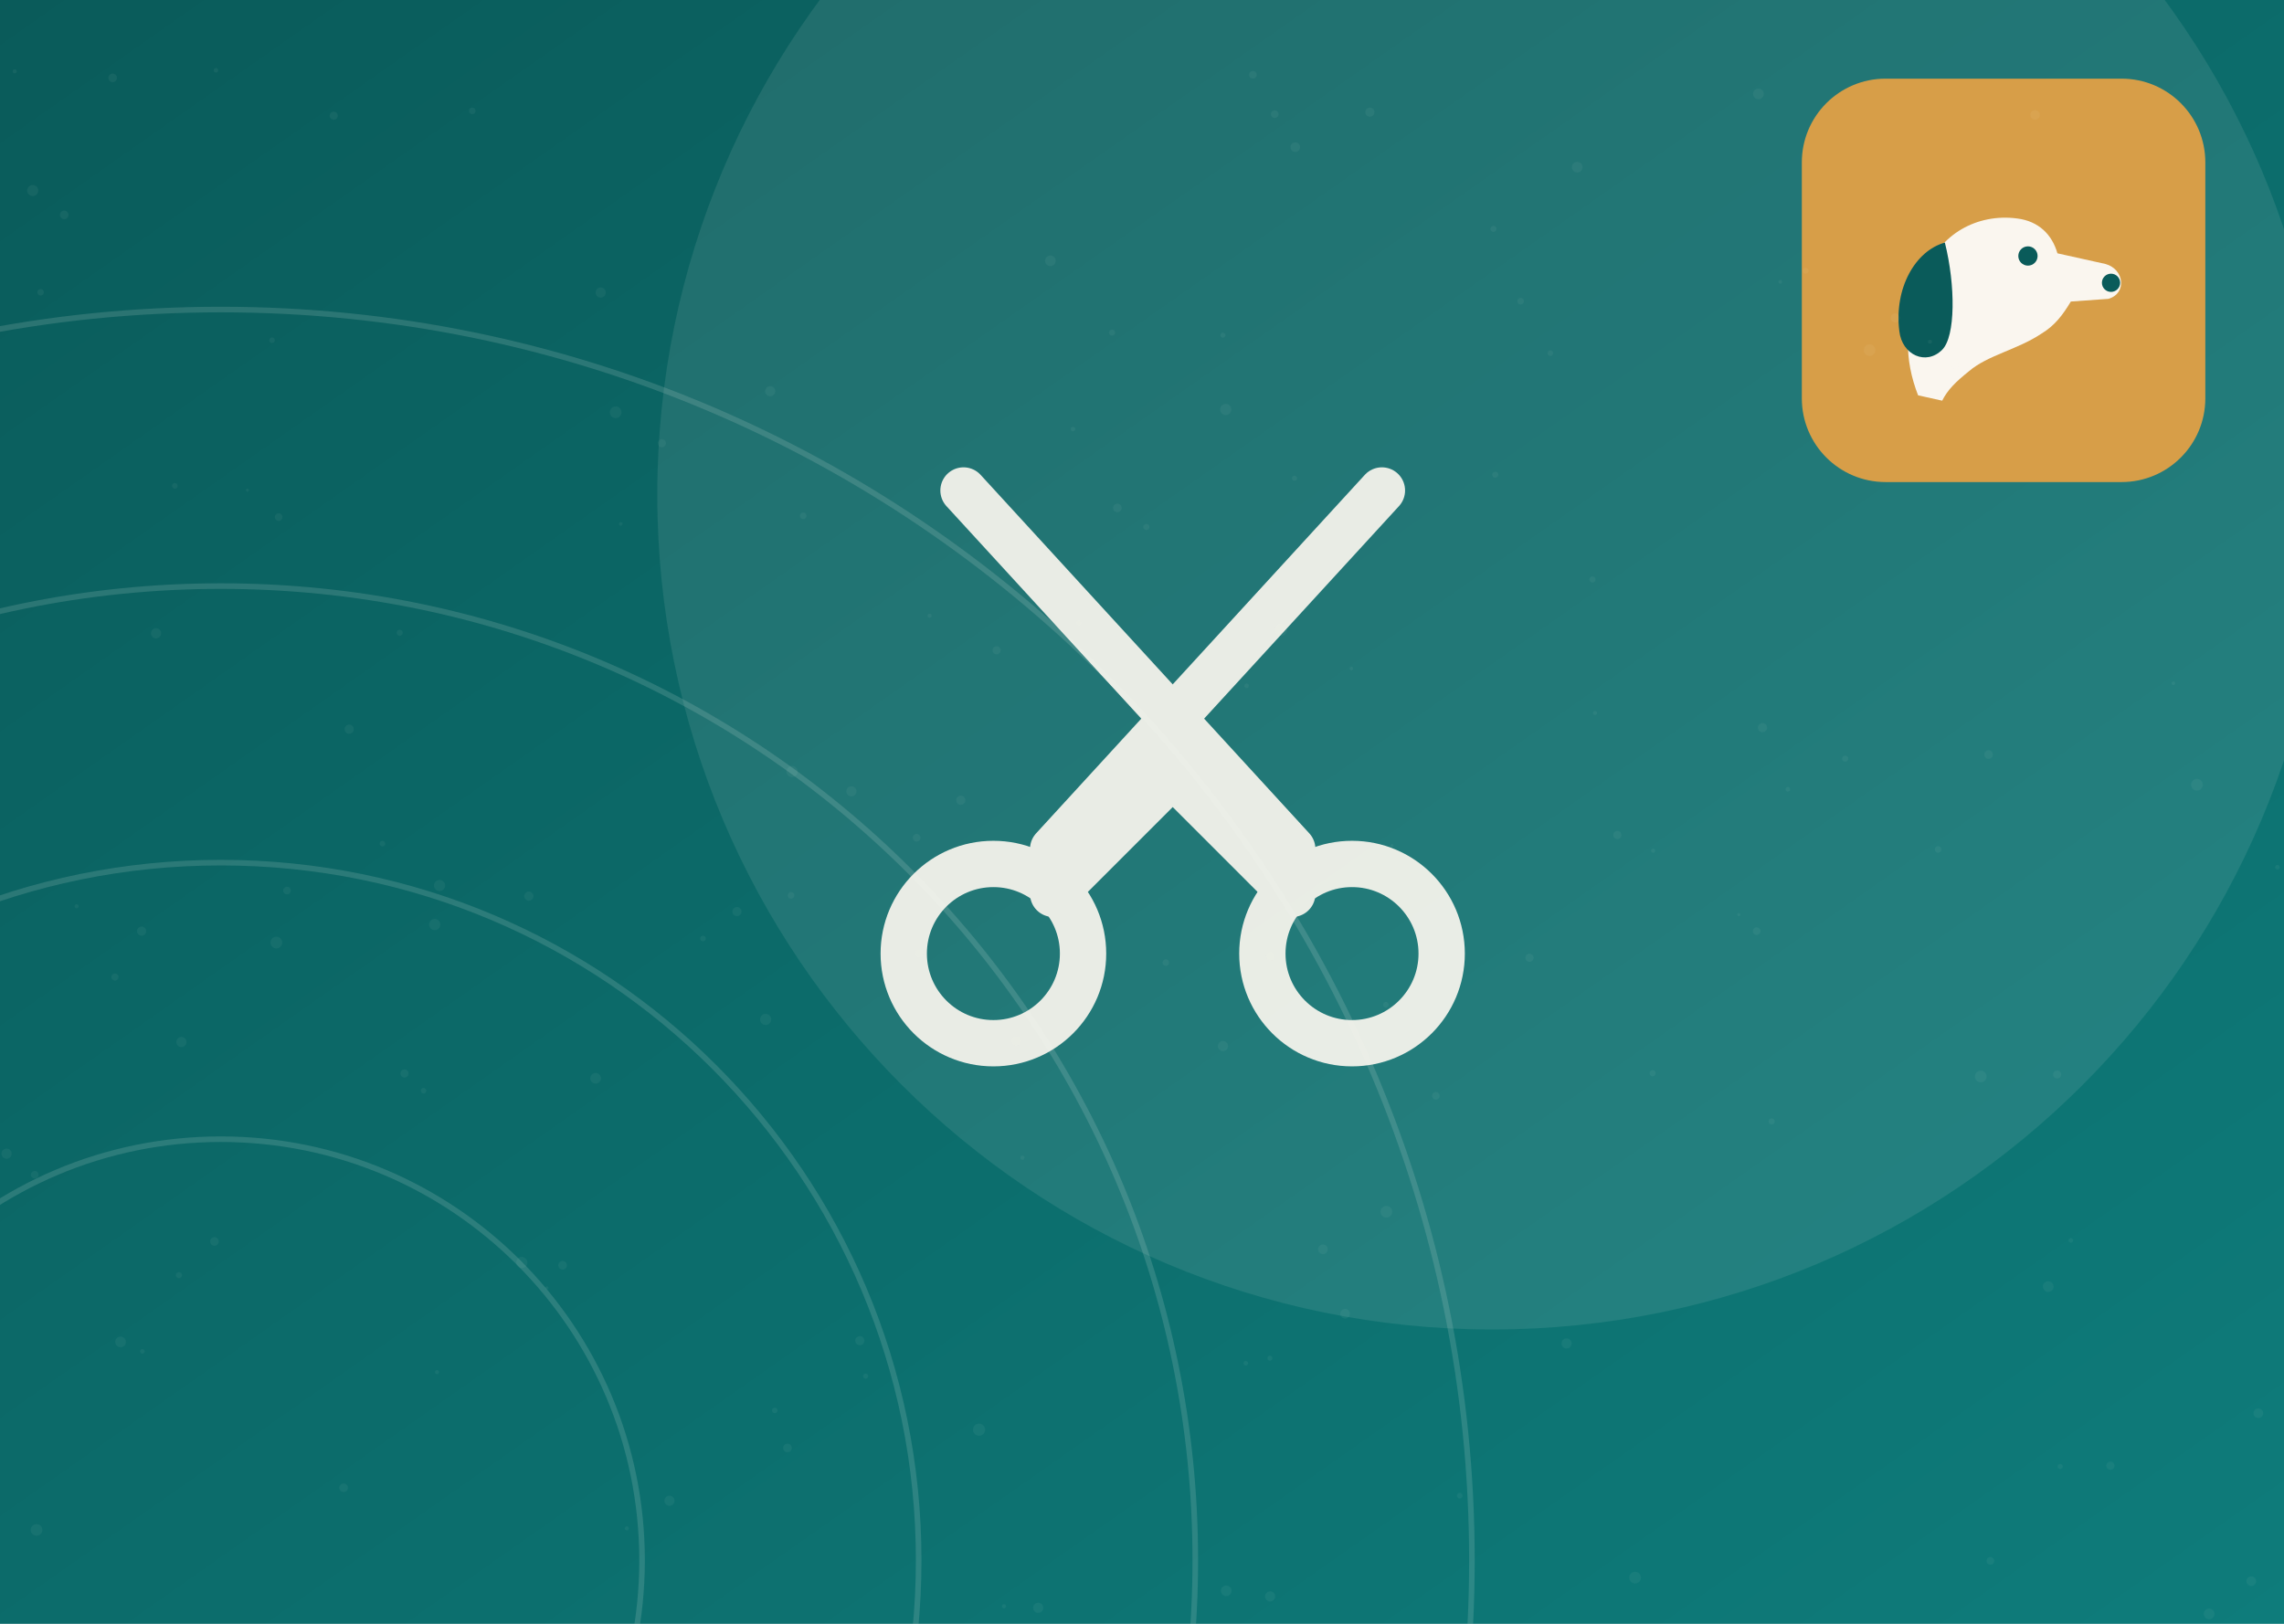
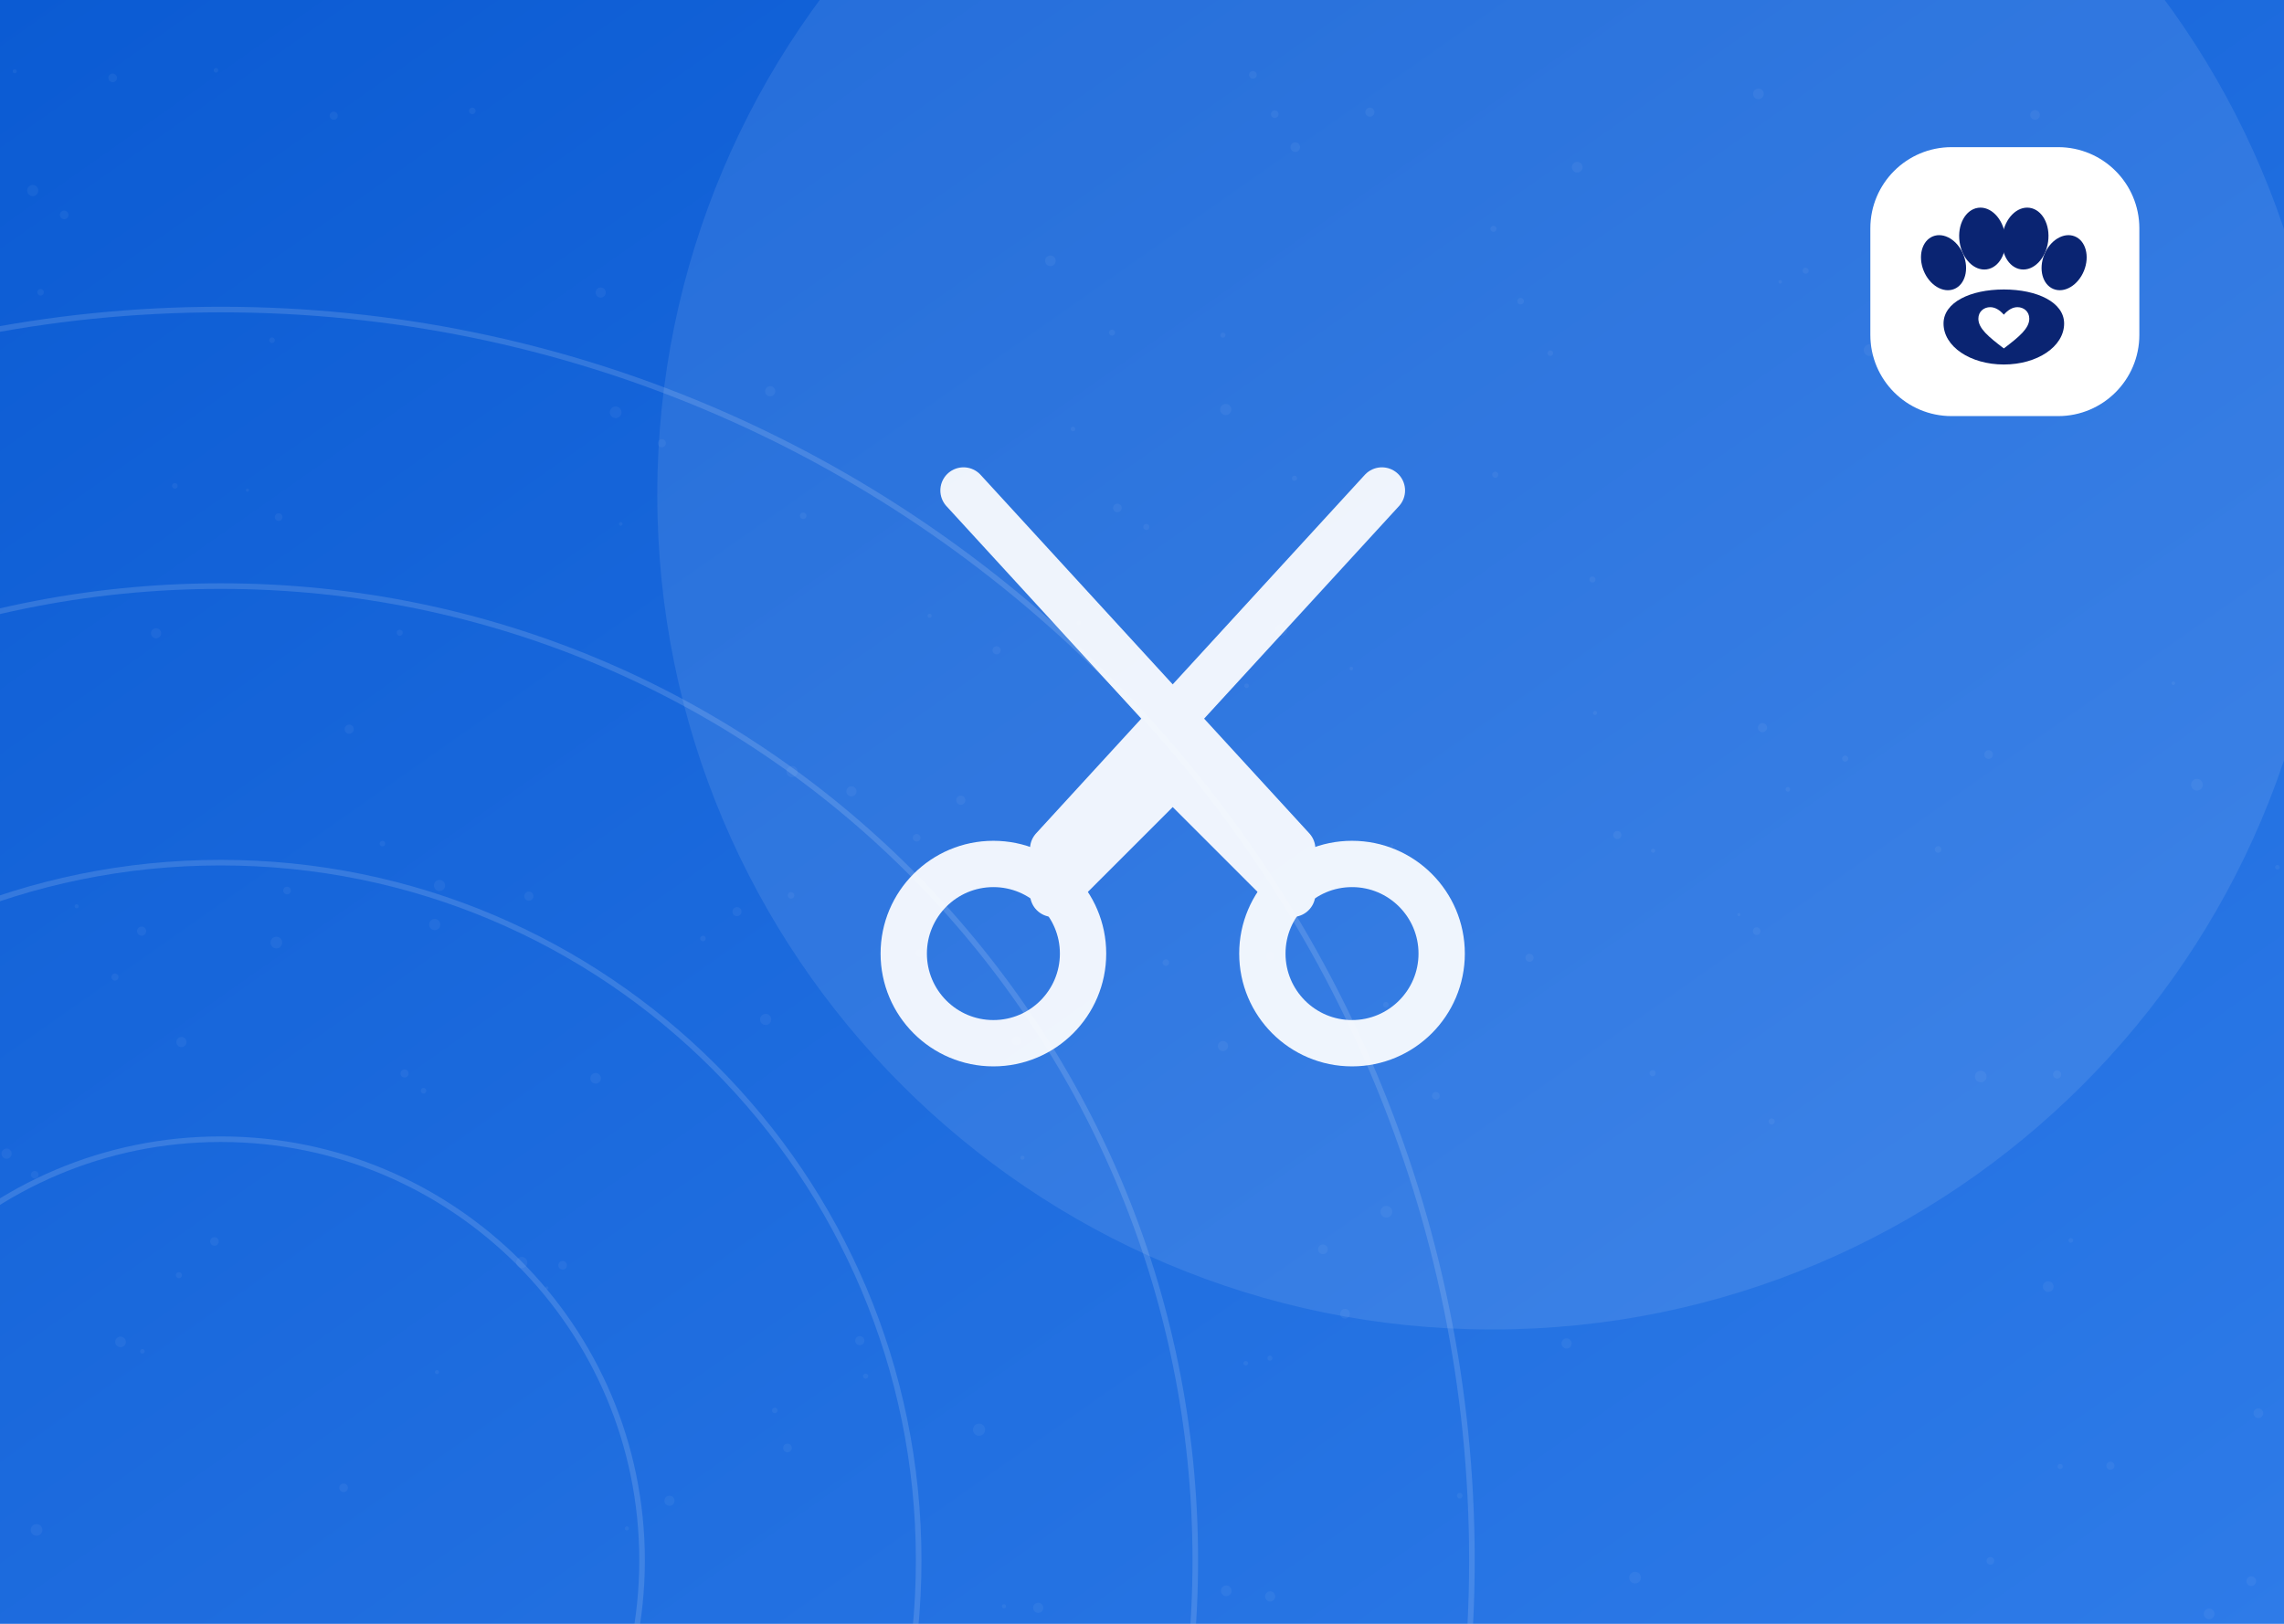
<svg xmlns="http://www.w3.org/2000/svg" viewBox="0 0 900 640" width="900" height="640" role="img" aria-label="facility-stations.svg">
  <defs>
    <linearGradient id="bg-facility-stations-svg" x1="0" y1="0" x2="1" y2="1">
-       <stop offset="0" stop-color="#0A5B5A" />
-       <stop offset="1" stop-color="#0E7C7B" />
+       <stop offset="0" stop-color="#0B5BD3" />
+       <stop offset="1" stop-color="#2E7BE8" />
    </linearGradient>
    <clipPath id="clip-facility-stations-svg">
      <rect width="900" height="640" />
    </clipPath>
  </defs>
  <g clip-path="url(#clip-facility-stations-svg)">
    <rect width="900" height="640" fill="url(#bg-facility-stations-svg)" />
-     <circle cx="87" cy="615" r="166" fill="none" stroke="#FAF6EF" stroke-width="2.2" opacity=".14" />
-     <circle cx="87" cy="615" r="275" fill="none" stroke="#FAF6EF" stroke-width="2.2" opacity=".14" />
-     <circle cx="87" cy="615" r="384" fill="none" stroke="#FAF6EF" stroke-width="2.2" opacity=".14" />
-     <circle cx="87" cy="615" r="493" fill="none" stroke="#FAF6EF" stroke-width="2.2" opacity=".14" />
-     <circle cx="588" cy="195" r="329" fill="#FAF6EF" opacity=".09" />
+     <circle cx="87" cy="615" r="166" fill="none" stroke="#FFFFFF" stroke-width="2.2" opacity=".14" />
+     <circle cx="87" cy="615" r="275" fill="none" stroke="#FFFFFF" stroke-width="2.2" opacity=".14" />
+     <circle cx="87" cy="615" r="384" fill="none" stroke="#FFFFFF" stroke-width="2.2" opacity=".14" />
+     <circle cx="87" cy="615" r="493" fill="none" stroke="#FFFFFF" stroke-width="2.2" opacity=".14" />
+     <circle cx="588" cy="195" r="329" fill="#FFFFFF" opacity=".09" />
    <g transform="translate(314.9 152.1) scale(2.944)" opacity=".92">
-       <g fill="none" stroke="#FAF6EF" stroke-width="6.2" stroke-linecap="round" stroke-linejoin="round">
+       <g fill="none" stroke="#FFFFFF" stroke-width="6.2" stroke-linecap="round" stroke-linejoin="round">
        <path d="M22 14 L66 62" />
        <path d="M78 14 L34 62" />
        <circle cx="26" cy="76" r="12" />
        <circle cx="74" cy="76" r="12" />
        <path d="M34 68 L50 52 L66 68" />
      </g>
    </g>
-     <rect x="710" y="31" width="159" height="159" rx="33" fill="#E0A045" opacity=".95" />
-     <g transform="translate(736.8 57.6)">
-       <g transform="scale(1.056)">
-         <path d="M18 93 C13 80 12 66 21 47 C26 33 40 25 55 27 C63 28 68 33 70 40 L88 44 C95 46 96 55 89 57 L75 58 C72 63 69 67 64 70 C55 76 44 78 37 84 C32 88 29 91 27 95 Z" fill="#FAF6EF" />
-         <path d="M28 36 C17 39 9 53 11 69 C12 78 21 82 27 76 C32 71 32 52 28 36 Z" fill="#0A5B5A" />
-         <circle cx="59" cy="41" r="3.6" fill="#0A5B5A" />
-         <circle cx="90" cy="51" r="3.4" fill="#0A5B5A" />
-       </g>
+     <rect x="737" y="58" width="106" height="106" rx="32" fill="#FFFFFF" />
+     <g transform="translate(736.8 57.6) scale(1.056)">
+       <path d="M50 81.5 C37.5 81.5 27.5 74.8 27.5 66.2 C27.5 58.3 37.5 53.5 50 53.5 C62.5 53.5 72.5 58.3 72.5 66.2 C72.5 74.8 62.5 81.5 50 81.5 Z" fill="#0A2472" />
+       <ellipse cx="27.5" cy="43.5" rx="8.0" ry="10.6" fill="#0A2472" transform="rotate(-22 27.5 43.5)" />
+       <ellipse cx="42.0" cy="34.5" rx="8.6" ry="11.6" fill="#0A2472" transform="rotate(-8 42.0 34.5)" />
+       <ellipse cx="58.0" cy="34.5" rx="8.6" ry="11.6" fill="#0A2472" transform="rotate(8 58.0 34.5)" />
+       <ellipse cx="72.5" cy="43.5" rx="8.0" ry="10.6" fill="#0A2472" transform="rotate(22 72.5 43.5)" />
+       <path d="M50 75.5 C44.2 71.1 40.5 68.0 40.5 64.4 C40.5 61.7 42.6 60.1 44.9 60.1 C46.8 60.1 48.5 61.2 50 62.9 C51.5 61.2 53.2 60.1 55.1 60.1 C57.4 60.1 59.5 61.7 59.5 64.4 C59.5 68.0 55.8 71.1 50 75.5 Z" fill="#FFFFFF" />
    </g>
-     <g fill="#FAF6EF" opacity="0.05">
+     <g fill="#FFFFFF" opacity="0.05">
      <circle cx="277.0" cy="369.9" r="1.1" />
      <circle cx="727.1" cy="299.0" r="1.2" />
      <circle cx="807.1" cy="507.1" r="2.1" />
      <circle cx="599.2" cy="118.7" r="1.3" />
      <circle cx="215.5" cy="507.6" r="0.6" />
      <circle cx="711.5" cy="106.7" r="1.2" />
      <circle cx="565.8" cy="431.9" r="1.5" />
      <circle cx="500.6" cy="376.9" r="1.7" />
      <circle cx="97.5" cy="193.2" r="0.6" />
      <circle cx="510.1" cy="188.5" r="1.0" />
      <circle cx="247.0" cy="602.4" r="0.8" />
      <circle cx="811.8" cy="578.0" r="1.0" />
      <circle cx="746.8" cy="125.3" r="1.8" />
      <circle cx="109.8" cy="203.8" r="1.5" />
      <circle cx="338.8" cy="528.4" r="1.8" />
      <circle cx="30.2" cy="357.2" r="0.8" />
      <circle cx="157.5" cy="249.4" r="1.2" />
      <circle cx="500.5" cy="629.2" r="2.0" />
      <circle cx="490.9" cy="537.3" r="0.9" />
      <circle cx="644.3" cy="621.8" r="2.3" />
      <circle cx="459.4" cy="379.4" r="1.3" />
      <circle cx="395.6" cy="633.1" r="0.8" />
      <circle cx="770.4" cy="143.9" r="1.6" />
      <circle cx="493.7" cy="29.5" r="1.5" />
      <circle cx="14.4" cy="603.0" r="2.3" />
      <circle cx="521.3" cy="492.4" r="1.9" />
      <circle cx="186.1" cy="43.7" r="1.3" />
      <circle cx="378.6" cy="315.4" r="1.8" />
      <circle cx="685.2" cy="360.5" r="0.6" />
      <circle cx="301.7" cy="401.8" r="2.2" />
      <circle cx="13.7" cy="463.0" r="1.5" />
      <circle cx="305.3" cy="555.9" r="1.1" />
      <circle cx="208.4" cy="353.2" r="1.8" />
      <circle cx="150.7" cy="332.5" r="1.1" />
      <circle cx="692.9" cy="37.0" r="2.1" />
      <circle cx="438.2" cy="131.1" r="1.2" />
      <circle cx="651.4" cy="335.3" r="0.8" />
      <circle cx="131.5" cy="45.6" r="1.6" />
      <circle cx="621.5" cy="65.9" r="2.1" />
      <circle cx="500.4" cy="535.3" r="1.0" />
      <circle cx="171.3" cy="364.4" r="2.2" />
      <circle cx="392.7" cy="256.3" r="1.6" />
      <circle cx="16.0" cy="115.2" r="1.3" />
      <circle cx="694.5" cy="286.8" r="1.8" />
      <circle cx="362.3" cy="375.7" r="1.6" />
      <circle cx="45.3" cy="385.1" r="1.4" />
      <circle cx="628.5" cy="281.0" r="0.8" />
      <circle cx="55.8" cy="367.0" r="1.8" />
      <circle cx="701.5" cy="111.1" r="0.7" />
      <circle cx="135.4" cy="586.4" r="1.7" />
      <circle cx="84.5" cy="489.3" r="1.7" />
      <circle cx="736.7" cy="138.0" r="2.3" />
      <circle cx="402.9" cy="456.3" r="0.8" />
      <circle cx="784.3" cy="615.2" r="1.5" />
      <circle cx="539.8" cy="44.2" r="1.8" />
      <circle cx="617.3" cy="529.5" r="2.0" />
      <circle cx="221.7" cy="498.7" r="1.7" />
      <circle cx="85.1" cy="27.7" r="0.9" />
      <circle cx="113.1" cy="351.0" r="1.5" />
      <circle cx="637.3" cy="329.1" r="1.6" />
      <circle cx="502.3" cy="45.0" r="1.5" />
      <circle cx="481.9" cy="132.1" r="1.0" />
      <circle cx="856.4" cy="269.3" r="0.7" />
      <circle cx="108.9" cy="371.5" r="2.3" />
      <circle cx="159.4" cy="423.1" r="1.6" />
      <circle cx="425.1" cy="245.5" r="1.0" />
      <circle cx="236.7" cy="115.3" r="2.0" />
      <circle cx="483.2" cy="627.0" r="2.1" />
      <circle cx="409.1" cy="633.7" r="2.0" />
      <circle cx="698.1" cy="442.0" r="1.2" />
      <circle cx="897.4" cy="341.8" r="0.9" />
      <circle cx="385.8" cy="563.5" r="2.4" />
      <circle cx="440.3" cy="200.2" r="1.7" />
      <circle cx="801.9" cy="45.3" r="1.9" />
      <circle cx="780.5" cy="424.3" r="2.3" />
      <circle cx="504.8" cy="248.2" r="2.4" />
      <circle cx="760.5" cy="134.7" r="0.8" />
      <circle cx="651.2" cy="423.0" r="1.2" />
      <circle cx="70.5" cy="502.6" r="1.2" />
      <circle cx="602.7" cy="377.5" r="1.6" />
      <circle cx="889.9" cy="557.0" r="1.9" />
      <circle cx="530.0" cy="517.8" r="1.9" />
      <circle cx="172.2" cy="540.8" r="0.8" />
      <circle cx="704.5" cy="311.1" r="0.9" />
      <circle cx="260.8" cy="174.7" r="1.6" />
      <circle cx="107.2" cy="134.1" r="1.1" />
      <circle cx="692.2" cy="367.0" r="1.5" />
      <circle cx="71.5" cy="410.7" r="2.0" />
      <circle cx="548.5" cy="333.3" r="0.6" />
      <circle cx="865.7" cy="309.3" r="2.3" />
      <circle cx="400.5" cy="410.2" r="1.9" />
      <circle cx="5.8" cy="28.1" r="0.8" />
      <circle cx="451.7" cy="207.7" r="1.2" />
      <circle cx="783.6" cy="297.4" r="1.7" />
      <circle cx="510.4" cy="58.0" r="1.9" />
      <circle cx="2.6" cy="454.7" r="2.0" />
      <circle cx="290.4" cy="359.3" r="1.8" />
      <circle cx="588.5" cy="90.2" r="1.2" />
      <circle cx="816.0" cy="488.9" r="0.9" />
      <circle cx="491.2" cy="270.3" r="0.9" />
      <circle cx="25.3" cy="84.7" r="1.7" />
      <circle cx="546.1" cy="396.0" r="1.1" />
      <circle cx="335.5" cy="311.9" r="2.0" />
      <circle cx="137.6" cy="287.4" r="1.8" />
      <circle cx="205.6" cy="497.6" r="2.2" />
      <circle cx="316.5" cy="203.3" r="1.3" />
      <circle cx="810.6" cy="423.5" r="1.6" />
      <circle cx="263.8" cy="591.5" r="2.0" />
      <circle cx="244.6" cy="206.5" r="0.7" />
      <circle cx="532.5" cy="263.5" r="0.7" />
      <circle cx="12.9" cy="75.1" r="2.2" />
      <circle cx="831.6" cy="577.7" r="1.6" />
      <circle cx="173.2" cy="349.0" r="2.2" />
      <circle cx="870.5" cy="636.1" r="2.1" />
      <circle cx="68.9" cy="191.5" r="1.1" />
      <circle cx="341.1" cy="542.4" r="1.0" />
      <circle cx="422.8" cy="169.1" r="0.9" />
      <circle cx="242.6" cy="162.5" r="2.3" />
      <circle cx="887.1" cy="623.2" r="1.9" />
      <circle cx="589.2" cy="187.1" r="1.2" />
      <circle cx="361.2" cy="330.2" r="1.5" />
      <circle cx="763.7" cy="334.8" r="1.3" />
      <circle cx="311.7" cy="352.9" r="1.3" />
      <circle cx="234.7" cy="425.0" r="2.1" />
      <circle cx="47.5" cy="528.9" r="2.1" />
      <circle cx="546.3" cy="477.6" r="2.3" />
      <circle cx="61.5" cy="249.6" r="2.0" />
      <circle cx="166.9" cy="429.9" r="1.1" />
      <circle cx="575.2" cy="589.5" r="1.1" />
      <circle cx="312.1" cy="304.1" r="2.2" />
      <circle cx="627.5" cy="228.4" r="1.2" />
      <circle cx="610.9" cy="139.2" r="1.1" />
      <circle cx="303.5" cy="154.2" r="2.0" />
      <circle cx="413.9" cy="102.8" r="2.1" />
      <circle cx="310.3" cy="570.7" r="1.7" />
      <circle cx="44.4" cy="30.7" r="1.7" />
      <circle cx="483.0" cy="161.4" r="2.2" />
      <circle cx="481.9" cy="412.3" r="2.0" />
      <circle cx="366.3" cy="242.7" r="0.8" />
      <circle cx="56.1" cy="532.6" r="0.9" />
    </g>
  </g>
</svg>
